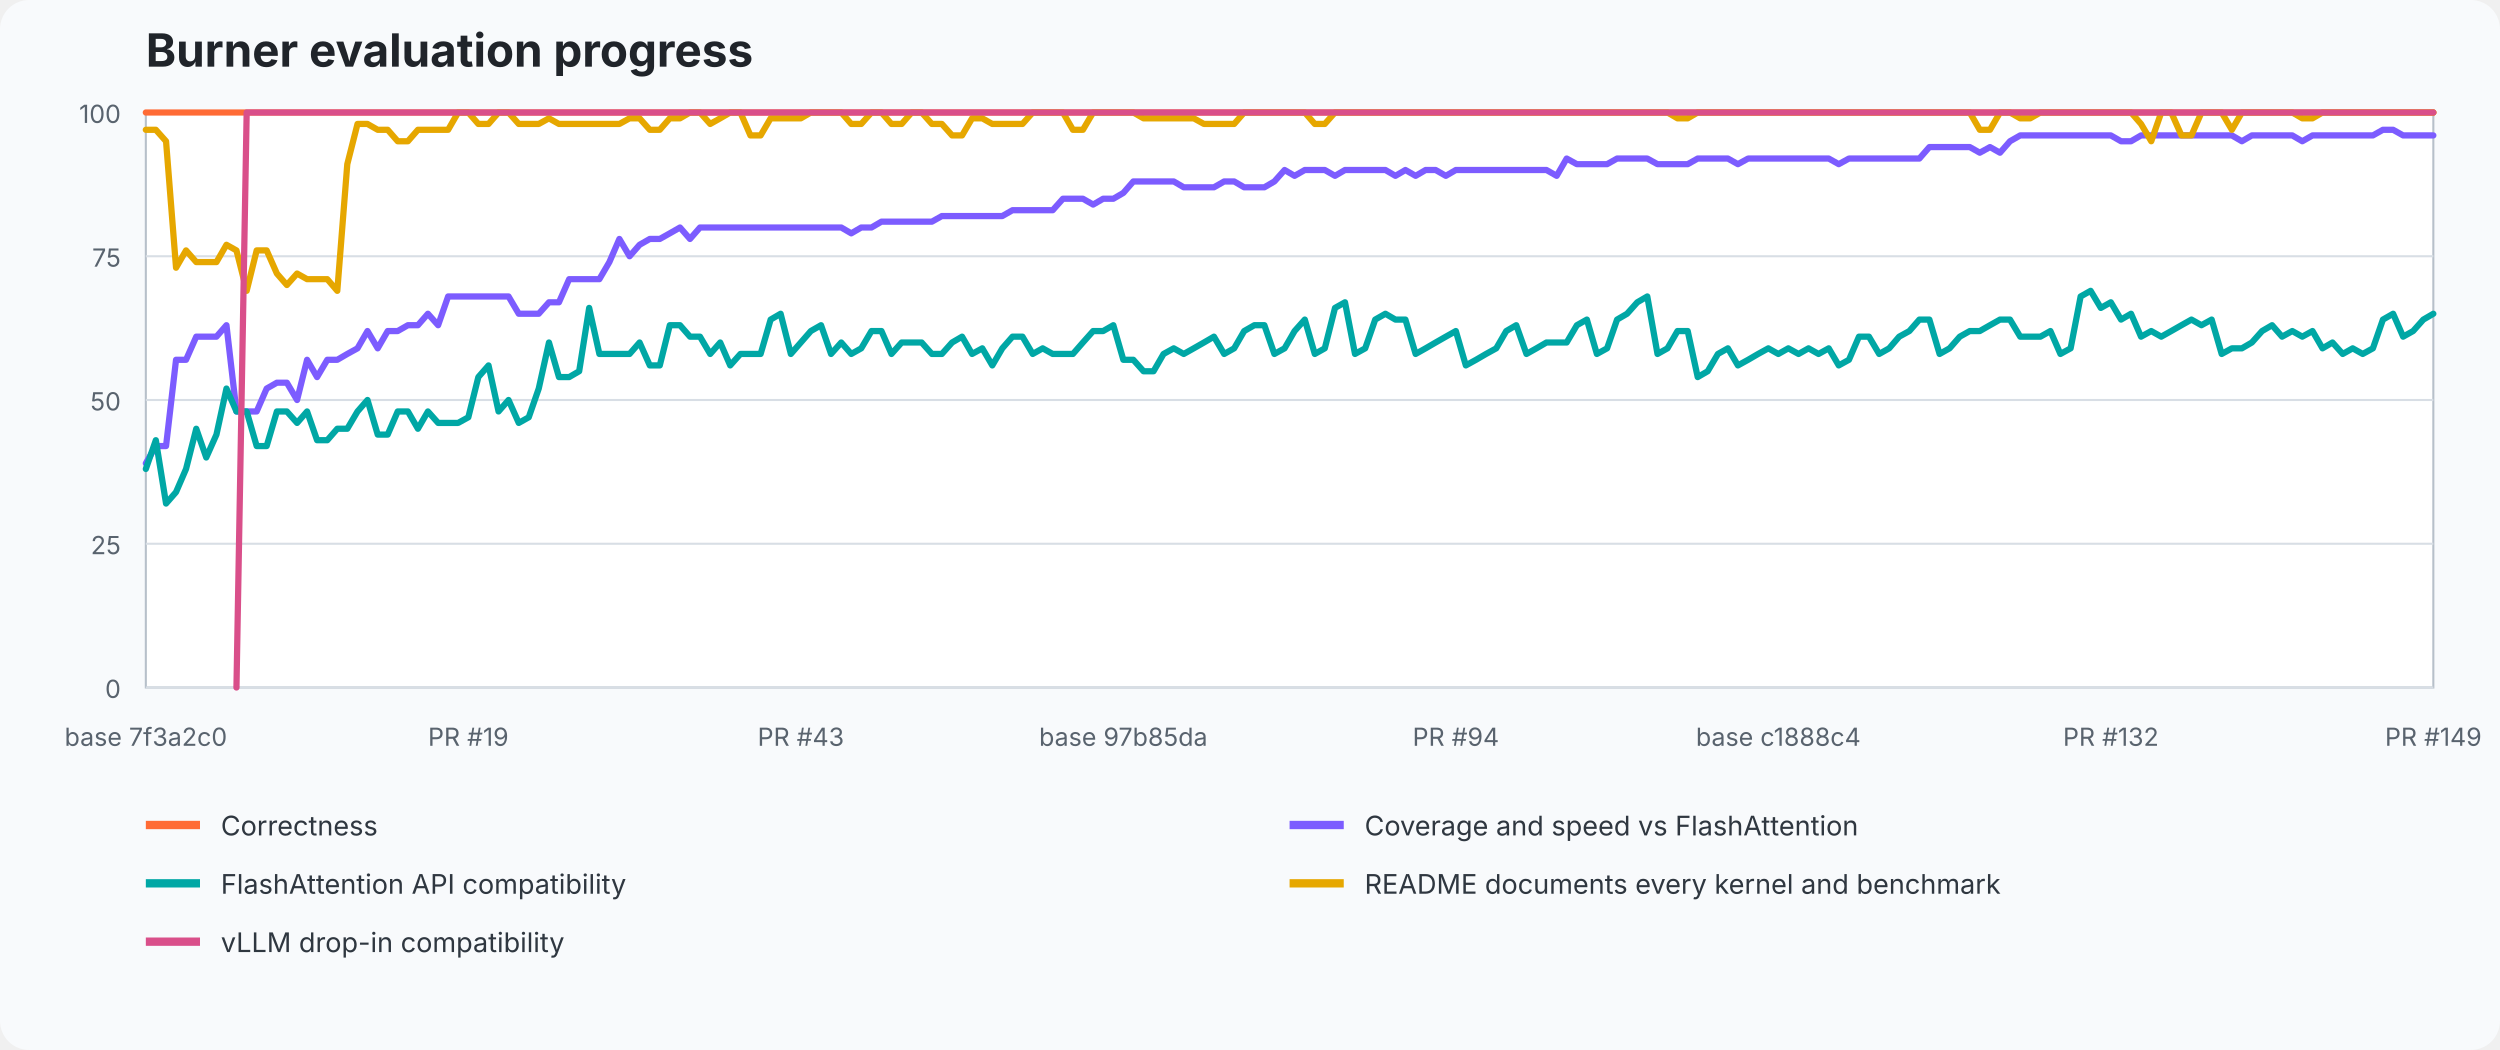
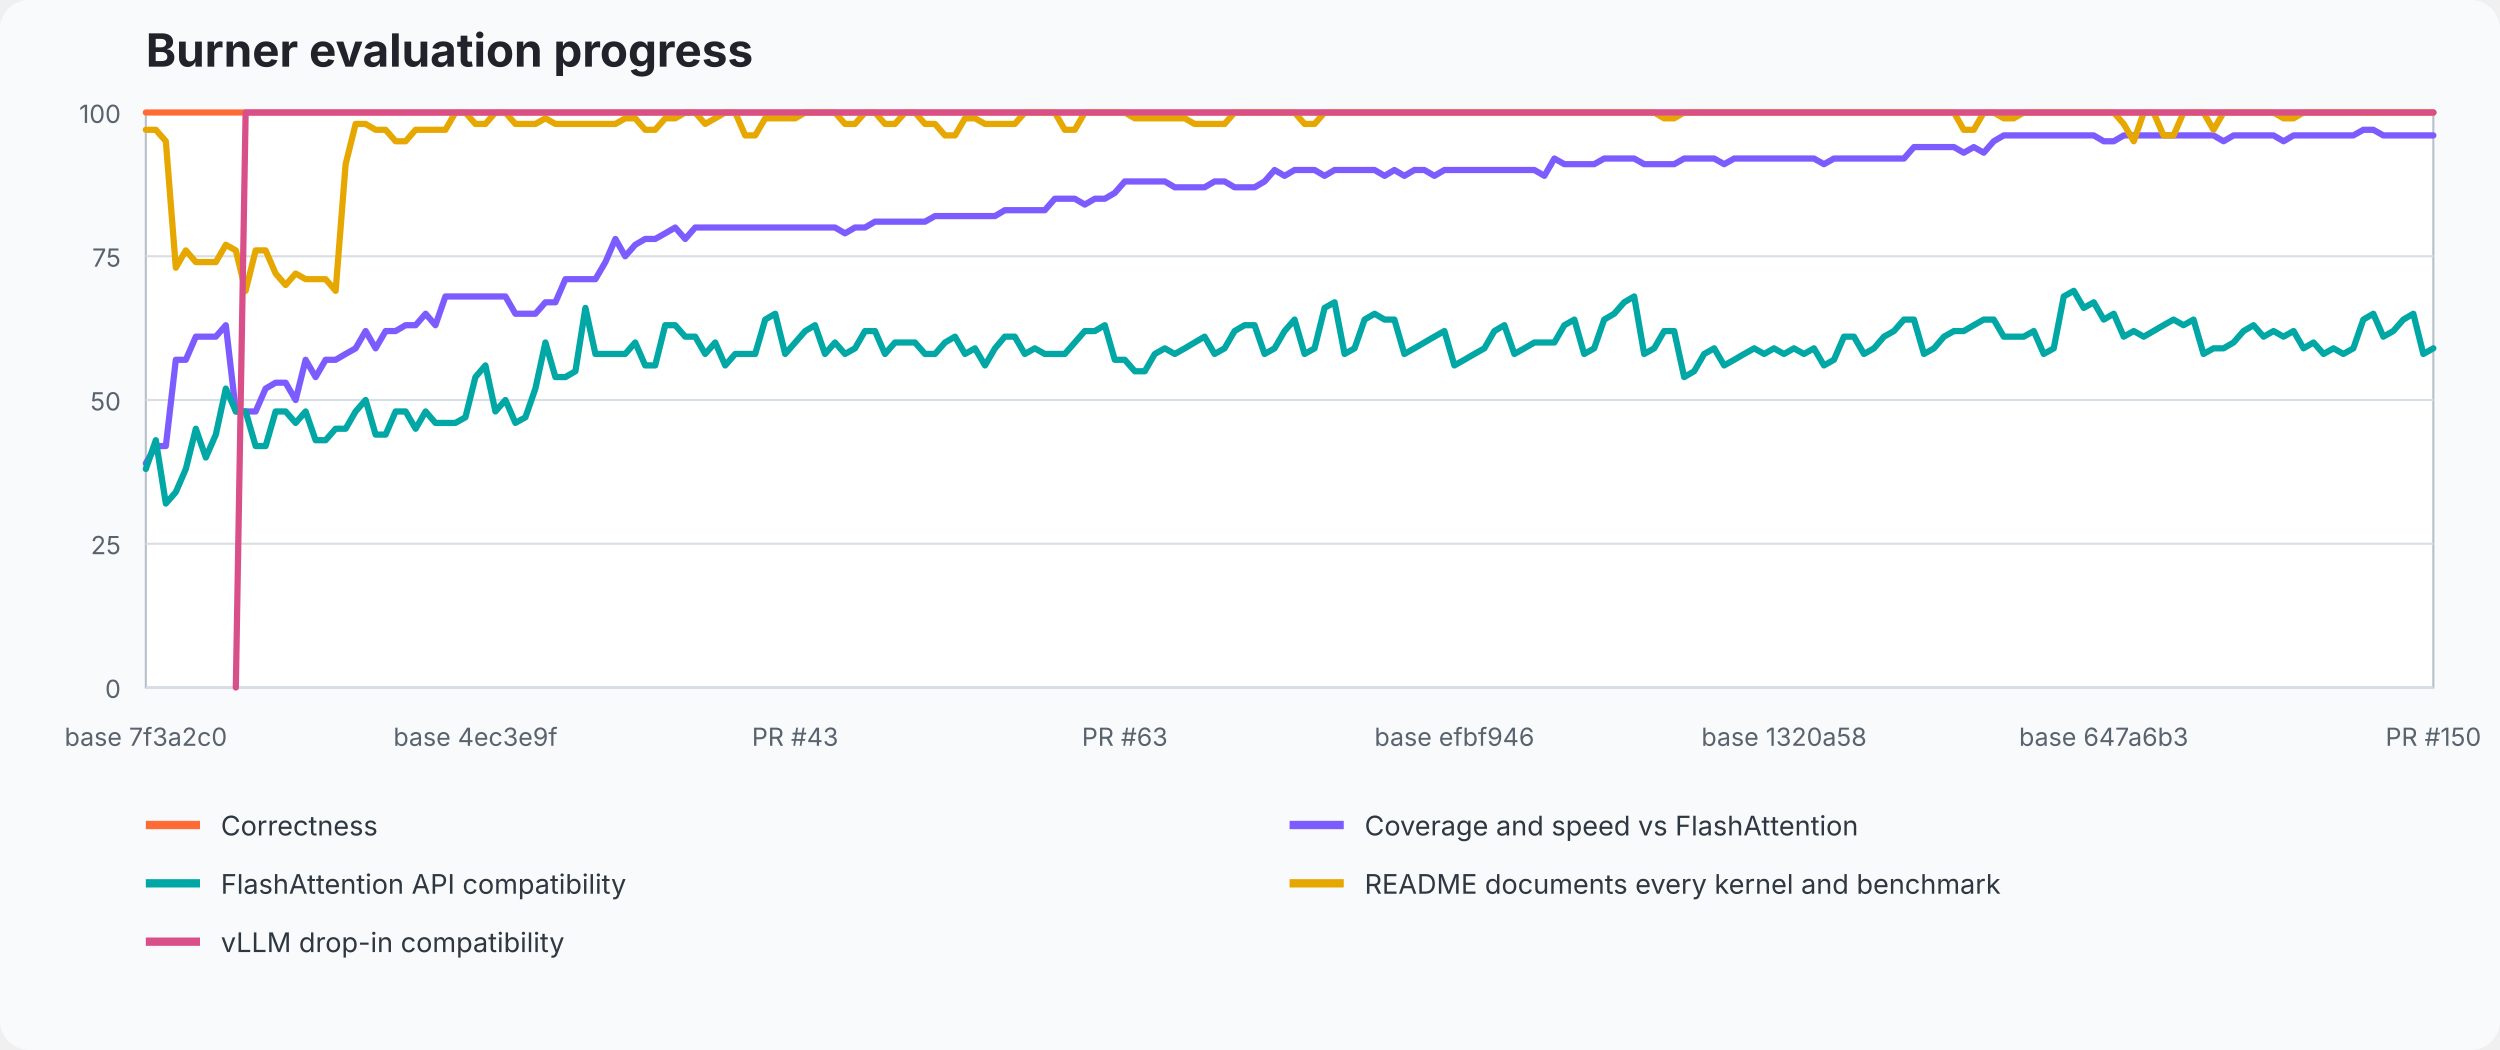
<svg xmlns="http://www.w3.org/2000/svg" width="1200" height="504" viewBox="0 0 1200 504" role="img" aria-labelledby="title desc">
  <style>text{font-family:ui-sans-serif,system-ui,-apple-system,BlinkMacSystemFont,"Segoe UI",sans-serif}.title{font-size:22px;font-weight:700;fill:#20242a}.axis{font-size:12px;fill:#59636e}.legend{font-size:13px;fill:#2f3740}.grid{stroke:#d8dee5;stroke-width:1}.plot{fill:#fff;stroke:#b7c0ca}</style>
  <rect width="100%" height="100%" fill="#f8fafc" rx="14" />
  <text x="70" y="32" class="title">Burner evaluation progress</text>
  <rect x="70" y="54" width="1098" height="276" class="plot" />
  <line x1="70" y1="330" x2="1168" y2="330" class="grid" />
  <text x="58" y="335" text-anchor="end" class="axis">0</text>
  <line x1="70" y1="261" x2="1168" y2="261" class="grid" />
  <text x="58" y="266" text-anchor="end" class="axis">25</text>
  <line x1="70" y1="192" x2="1168" y2="192" class="grid" />
  <text x="58" y="197" text-anchor="end" class="axis">50</text>
  <line x1="70" y1="123" x2="1168" y2="123" class="grid" />
  <text x="58" y="128" text-anchor="end" class="axis">75</text>
  <line x1="70" y1="54" x2="1168" y2="54" class="grid" />
  <text x="58" y="59" text-anchor="end" class="axis">100</text>
-   <polyline points="70.0,54.0 74.8,54.0 79.7,54.0 84.5,54.0 89.3,54.0 94.2,54.0 99.0,54.0 103.9,54.0 108.7,54.0 113.5,54.0 118.4,54.0 123.2,54.0 128.0,54.0 132.9,54.0 137.7,54.0 142.6,54.0 147.4,54.0 152.2,54.0 157.1,54.0 161.9,54.0 166.7,54.0 171.6,54.0 176.4,54.0 181.3,54.0 186.1,54.0 190.9,54.0 195.8,54.0 200.6,54.0 205.4,54.0 210.3,54.0 215.1,54.0 219.9,54.0 224.8,54.0 229.6,54.0 234.5,54.0 239.3,54.0 244.1,54.0 249.0,54.0 253.8,54.0 258.6,54.0 263.5,54.0 268.3,54.0 273.2,54.0 278.0,54.0 282.8,54.0 287.7,54.0 292.5,54.0 297.3,54.0 302.2,54.0 307.0,54.0 311.9,54.0 316.7,54.0 321.5,54.0 326.4,54.0 331.2,54.0 336.0,54.0 340.9,54.0 345.7,54.0 350.5,54.0 355.4,54.0 360.2,54.0 365.1,54.0 369.9,54.0 374.7,54.0 379.6,54.0 384.4,54.0 389.2,54.0 394.1,54.0 398.9,54.0 403.8,54.0 408.6,54.0 413.4,54.0 418.3,54.0 423.1,54.0 427.9,54.0 432.8,54.0 437.6,54.0 442.4,54.0 447.3,54.0 452.1,54.0 457.0,54.0 461.8,54.0 466.6,54.0 471.5,54.0 476.3,54.0 481.1,54.0 486.0,54.0 490.8,54.0 495.7,54.0 500.5,54.0 505.3,54.0 510.2,54.0 515.0,54.0 519.8,54.0 524.7,54.0 529.5,54.0 534.4,54.0 539.2,54.0 544.0,54.0 548.9,54.0 553.7,54.0 558.5,54.0 563.4,54.0 568.2,54.0 573.0,54.0 577.9,54.0 582.7,54.0 587.6,54.0 592.4,54.0 597.2,54.0 602.1,54.0 606.9,54.0 611.7,54.0 616.6,54.0 621.4,54.0 626.3,54.0 631.1,54.0 635.9,54.0 640.8,54.0 645.6,54.0 650.4,54.0 655.3,54.0 660.1,54.0 665.0,54.0 669.8,54.0 674.6,54.0 679.5,54.0 684.3,54.0 689.1,54.0 694.0,54.0 698.8,54.0 703.6,54.0 708.5,54.0 713.3,54.0 718.2,54.0 723.0,54.0 727.8,54.0 732.7,54.0 737.5,54.0 742.3,54.0 747.2,54.0 752.0,54.0 756.9,54.0 761.7,54.0 766.5,54.0 771.4,54.0 776.2,54.0 781.0,54.0 785.9,54.0 790.7,54.0 795.6,54.0 800.4,54.0 805.2,54.0 810.1,54.0 814.9,54.0 819.7,54.0 824.6,54.0 829.4,54.0 834.2,54.0 839.1,54.0 843.9,54.0 848.8,54.0 853.6,54.0 858.4,54.0 863.3,54.0 868.1,54.0 872.9,54.0 877.8,54.0 882.6,54.0 887.5,54.0 892.3,54.0 897.1,54.0 902.0,54.0 906.8,54.0 911.6,54.0 916.5,54.0 921.3,54.0 926.1,54.0 931.0,54.0 935.8,54.0 940.7,54.0 945.5,54.0 950.3,54.0 955.2,54.0 960.0,54.0 964.8,54.0 969.7,54.0 974.5,54.0 979.4,54.0 984.2,54.0 989.0,54.0 993.9,54.0 998.7,54.0 1003.5,54.0 1008.4,54.0 1013.2,54.0 1018.1,54.0 1022.9,54.0 1027.7,54.0 1032.6,54.0 1037.4,54.0 1042.2,54.0 1047.1,54.0 1051.9,54.0 1056.7,54.0 1061.6,54.0 1066.4,54.0 1071.3,54.0 1076.1,54.0 1080.9,54.0 1085.8,54.0 1090.6,54.0 1095.4,54.0 1100.3,54.0 1105.1,54.0 1110.0,54.0 1114.8,54.0 1119.6,54.0 1124.5,54.0 1129.3,54.0 1134.1,54.0 1139.0,54.0 1143.8,54.0 1148.7,54.0 1153.5,54.0 1158.3,54.0 1163.2,54.0 1168.0,54.0" fill="none" stroke="#ff6b35" stroke-width="3" stroke-linejoin="round" stroke-linecap="round" />
-   <polyline points="70.0,222.4 74.8,214.1 79.7,214.1 84.5,172.7 89.3,172.7 94.2,161.6 99.0,161.6 103.9,161.6 108.7,156.1 113.5,197.5 118.4,197.5 123.2,197.5 128.0,186.5 132.9,183.7 137.7,183.7 142.6,192.0 147.4,172.7 152.2,181.0 157.1,172.7 161.9,172.7 166.7,169.9 171.6,167.2 176.4,158.9 181.3,167.2 186.1,158.9 190.9,158.9 195.8,156.1 200.6,156.1 205.4,150.6 210.3,156.1 215.1,142.3 219.9,142.3 224.8,142.3 229.6,142.3 234.5,142.3 239.3,142.3 244.1,142.3 249.0,150.6 253.8,150.6 258.6,150.6 263.5,145.1 268.3,145.1 273.2,134.0 278.0,134.0 282.8,134.0 287.7,134.0 292.5,125.8 297.3,114.7 302.2,123.0 307.0,117.5 311.9,114.7 316.7,114.7 321.5,112.0 326.4,109.2 331.2,114.7 336.0,109.2 340.9,109.2 345.7,109.2 350.5,109.2 355.4,109.2 360.2,109.2 365.1,109.2 369.9,109.2 374.7,109.2 379.6,109.2 384.4,109.2 389.2,109.2 394.1,109.2 398.9,109.2 403.8,109.2 408.6,112.0 413.4,109.2 418.3,109.2 423.1,106.4 427.9,106.4 432.8,106.4 437.6,106.4 442.4,106.4 447.3,106.4 452.1,103.7 457.0,103.7 461.8,103.7 466.6,103.7 471.5,103.7 476.3,103.7 481.1,103.7 486.0,100.9 490.8,100.9 495.7,100.9 500.5,100.9 505.3,100.9 510.2,95.4 515.0,95.4 519.8,95.4 524.7,98.2 529.5,95.4 534.4,95.4 539.2,92.6 544.0,87.1 548.9,87.1 553.7,87.1 558.5,87.1 563.4,87.1 568.2,89.9 573.0,89.9 577.9,89.9 582.7,89.9 587.6,87.1 592.4,87.1 597.2,89.9 602.1,89.9 606.9,89.9 611.7,87.1 616.6,81.6 621.4,84.4 626.3,81.6 631.1,81.6 635.9,81.6 640.8,84.4 645.6,81.6 650.4,81.6 655.3,81.6 660.1,81.6 665.0,81.6 669.8,84.4 674.6,81.6 679.5,84.4 684.3,81.6 689.1,81.6 694.0,84.4 698.8,81.6 703.6,81.6 708.5,81.6 713.3,81.6 718.2,81.6 723.0,81.6 727.8,81.6 732.7,81.6 737.5,81.6 742.3,81.6 747.2,84.4 752.0,76.1 756.9,78.8 761.7,78.8 766.5,78.8 771.4,78.8 776.2,76.1 781.0,76.1 785.9,76.1 790.7,76.1 795.6,78.8 800.4,78.8 805.2,78.8 810.1,78.8 814.9,76.1 819.7,76.1 824.6,76.1 829.4,76.1 834.2,78.8 839.1,76.1 843.9,76.1 848.8,76.1 853.6,76.1 858.4,76.1 863.3,76.1 868.1,76.1 872.9,76.1 877.8,76.1 882.6,78.8 887.5,76.1 892.3,76.1 897.1,76.1 902.0,76.1 906.8,76.1 911.6,76.1 916.5,76.1 921.3,76.1 926.1,70.6 931.0,70.6 935.8,70.6 940.7,70.6 945.5,70.6 950.3,73.3 955.2,70.6 960.0,73.3 964.8,67.8 969.7,65.0 974.5,65.0 979.4,65.0 984.2,65.0 989.0,65.0 993.9,65.0 998.7,65.0 1003.5,65.0 1008.4,65.0 1013.2,65.0 1018.1,67.8 1022.9,67.8 1027.7,65.0 1032.6,65.0 1037.4,65.0 1042.2,65.0 1047.1,65.0 1051.9,65.0 1056.7,65.0 1061.6,65.0 1066.4,65.0 1071.3,65.0 1076.1,67.8 1080.9,65.0 1085.8,65.0 1090.6,65.0 1095.4,65.0 1100.3,65.0 1105.1,67.8 1110.0,65.0 1114.8,65.0 1119.6,65.0 1124.5,65.0 1129.3,65.0 1134.1,65.0 1139.0,65.0 1143.8,62.3 1148.7,62.3 1153.5,65.0 1158.3,65.0 1163.2,65.0 1168.0,65.0" fill="none" stroke="#7c5cff" stroke-width="3" stroke-linejoin="round" stroke-linecap="round" />
-   <polyline points="70.0,225.1 74.8,211.3 79.7,241.7 84.5,236.2 89.3,225.1 94.2,205.8 99.0,219.6 103.9,208.6 108.7,186.5 113.5,197.5 118.4,197.5 123.2,214.1 128.0,214.1 132.9,197.5 137.7,197.5 142.6,203.0 147.4,197.5 152.2,211.3 157.1,211.3 161.9,205.8 166.7,205.8 171.6,197.5 176.4,192.0 181.3,208.6 186.1,208.6 190.9,197.5 195.8,197.5 200.6,205.8 205.4,197.5 210.3,203.0 215.1,203.0 219.9,203.0 224.8,200.3 229.6,181.0 234.5,175.4 239.3,197.5 244.1,192.0 249.0,203.0 253.8,200.3 258.6,186.5 263.5,164.4 268.3,181.0 273.2,181.0 278.0,178.2 282.8,147.8 287.7,169.9 292.5,169.9 297.3,169.9 302.2,169.9 307.0,164.4 311.9,175.4 316.7,175.4 321.5,156.1 326.4,156.1 331.2,161.6 336.0,161.6 340.9,169.9 345.7,164.4 350.5,175.4 355.4,169.9 360.2,169.9 365.1,169.9 369.9,153.4 374.7,150.6 379.6,169.9 384.4,164.4 389.2,158.9 394.1,156.1 398.9,169.9 403.8,164.4 408.6,169.9 413.4,167.2 418.3,158.9 423.1,158.9 427.9,169.9 432.8,164.4 437.6,164.4 442.4,164.4 447.3,169.9 452.1,169.9 457.0,164.4 461.8,161.6 466.6,169.9 471.5,167.2 476.3,175.4 481.1,167.2 486.0,161.6 490.8,161.6 495.7,169.9 500.5,167.2 505.3,169.9 510.2,169.9 515.0,169.9 519.8,164.4 524.7,158.9 529.5,158.9 534.4,156.1 539.2,172.7 544.0,172.7 548.9,178.2 553.7,178.2 558.5,169.9 563.4,167.2 568.2,169.9 573.0,167.2 577.9,164.4 582.7,161.6 587.6,169.9 592.4,167.2 597.2,158.9 602.1,156.1 606.9,156.1 611.7,169.9 616.6,167.2 621.4,158.9 626.3,153.4 631.1,169.9 635.9,167.2 640.8,147.8 645.6,145.1 650.4,169.9 655.3,167.2 660.1,153.4 665.0,150.6 669.8,153.4 674.6,153.4 679.5,169.9 684.3,167.2 689.1,164.4 694.0,161.6 698.8,158.9 703.6,175.4 708.5,172.7 713.3,169.9 718.2,167.2 723.0,158.9 727.8,156.1 732.7,169.9 737.5,167.2 742.3,164.4 747.2,164.4 752.0,164.4 756.9,156.1 761.7,153.4 766.5,169.9 771.4,167.2 776.2,153.4 781.0,150.6 785.9,145.1 790.7,142.3 795.6,169.9 800.4,167.2 805.2,158.9 810.1,158.9 814.9,181.0 819.7,178.2 824.6,169.9 829.4,167.2 834.2,175.4 839.1,172.7 843.9,169.9 848.8,167.2 853.6,169.9 858.4,167.2 863.3,169.9 868.1,167.2 872.9,169.9 877.8,167.2 882.6,175.4 887.5,172.7 892.3,161.6 897.1,161.6 902.0,169.9 906.8,167.2 911.6,161.6 916.5,158.9 921.3,153.4 926.1,153.4 931.0,169.9 935.8,167.2 940.7,161.6 945.5,158.9 950.3,158.9 955.2,156.1 960.0,153.4 964.8,153.4 969.7,161.6 974.5,161.6 979.4,161.6 984.2,158.9 989.0,169.9 993.9,167.2 998.7,142.3 1003.5,139.6 1008.4,147.8 1013.2,145.1 1018.1,153.4 1022.9,150.6 1027.7,161.6 1032.6,158.9 1037.4,161.6 1042.2,158.9 1047.1,156.1 1051.9,153.4 1056.7,156.1 1061.6,153.4 1066.4,169.9 1071.3,167.2 1076.1,167.2 1080.9,164.4 1085.8,158.9 1090.6,156.1 1095.4,161.6 1100.3,158.9 1105.1,161.6 1110.0,158.9 1114.8,167.2 1119.6,164.4 1124.5,169.9 1129.3,167.2 1134.1,169.9 1139.0,167.2 1143.8,153.4 1148.7,150.6 1153.5,161.6 1158.3,158.9 1163.2,153.4 1168.0,150.6" fill="none" stroke="#00a7a5" stroke-width="3" stroke-linejoin="round" stroke-linecap="round" />
-   <polyline points="70.0,62.3 74.8,62.3 79.7,67.8 84.5,128.5 89.3,120.2 94.2,125.8 99.0,125.8 103.9,125.8 108.7,117.5 113.5,120.2 118.4,139.6 123.2,120.2 128.0,120.2 132.9,131.3 137.7,136.8 142.6,131.3 147.4,134.0 152.2,134.0 157.1,134.0 161.9,139.6 166.7,78.8 171.6,59.5 176.4,59.5 181.3,62.3 186.1,62.3 190.9,67.8 195.8,67.8 200.6,62.3 205.4,62.3 210.3,62.3 215.1,62.3 219.9,54.0 224.8,54.0 229.6,59.5 234.5,59.5 239.3,54.0 244.1,54.0 249.0,59.5 253.8,59.5 258.6,59.5 263.5,56.8 268.3,59.5 273.2,59.5 278.0,59.5 282.8,59.5 287.7,59.5 292.5,59.5 297.3,59.5 302.2,56.8 307.0,56.8 311.9,62.3 316.7,62.3 321.5,56.8 326.4,56.8 331.2,54.0 336.0,54.0 340.9,59.5 345.7,56.8 350.5,54.0 355.4,54.0 360.2,65.0 365.1,65.0 369.9,56.8 374.7,56.8 379.6,56.8 384.4,56.8 389.2,54.0 394.1,54.0 398.9,54.0 403.8,54.0 408.6,59.5 413.4,59.5 418.3,54.0 423.1,54.0 427.9,59.5 432.8,59.5 437.6,54.0 442.4,54.0 447.3,59.5 452.1,59.5 457.0,65.0 461.8,65.0 466.6,56.8 471.5,56.8 476.3,59.5 481.1,59.5 486.0,59.5 490.8,59.5 495.7,54.0 500.5,54.0 505.3,54.0 510.2,54.0 515.0,62.3 519.8,62.3 524.7,54.0 529.5,54.0 534.4,54.0 539.2,54.0 544.0,54.0 548.9,56.8 553.7,56.8 558.5,56.8 563.4,56.8 568.2,56.8 573.0,56.8 577.9,59.5 582.7,59.5 587.6,59.5 592.4,59.5 597.2,54.0 602.1,54.0 606.9,54.0 611.7,54.0 616.6,54.0 621.4,54.0 626.3,54.0 631.1,59.5 635.9,59.5 640.8,54.0 645.6,54.0 650.4,54.0 655.3,54.0 660.1,54.0 665.0,54.0 669.8,54.0 674.6,54.0 679.5,54.0 684.3,54.0 689.1,54.0 694.0,54.0 698.8,54.0 703.6,54.0 708.5,54.0 713.3,54.0 718.2,54.0 723.0,54.0 727.8,54.0 732.7,54.0 737.5,54.0 742.3,54.0 747.2,54.0 752.0,54.0 756.9,54.0 761.7,54.0 766.5,54.0 771.4,54.0 776.2,54.0 781.0,54.0 785.9,54.0 790.7,54.0 795.6,54.0 800.4,54.0 805.2,56.8 810.1,56.8 814.9,54.0 819.7,54.0 824.6,54.0 829.4,54.0 834.2,54.0 839.1,54.0 843.9,54.0 848.8,54.0 853.6,54.0 858.4,54.0 863.3,54.0 868.1,54.0 872.9,54.0 877.8,54.0 882.6,54.0 887.5,54.0 892.3,54.0 897.1,54.0 902.0,54.0 906.8,54.0 911.6,54.0 916.5,54.0 921.3,54.0 926.1,54.0 931.0,54.0 935.8,54.0 940.7,54.0 945.5,54.0 950.3,62.3 955.2,62.3 960.0,54.0 964.8,54.0 969.7,56.8 974.5,56.8 979.4,54.0 984.2,54.0 989.0,54.0 993.9,54.0 998.7,54.0 1003.5,54.0 1008.4,54.0 1013.2,54.0 1018.1,54.0 1022.9,54.0 1027.7,59.5 1032.6,67.8 1037.4,54.0 1042.2,54.0 1047.1,65.0 1051.9,65.0 1056.7,54.0 1061.6,54.0 1066.4,54.0 1071.3,62.3 1076.1,54.0 1080.9,54.0 1085.8,54.0 1090.6,54.0 1095.4,54.0 1100.3,54.0 1105.1,56.8 1110.0,56.8 1114.8,54.0 1119.6,54.0 1124.5,54.0 1129.3,54.0 1134.1,54.0 1139.0,54.0 1143.8,54.0 1148.7,54.0 1153.5,54.0 1158.3,54.0 1163.2,54.0 1168.0,54.0" fill="none" stroke="#e6a700" stroke-width="3" stroke-linejoin="round" stroke-linecap="round" />
-   <polyline points="113.5,330.0 118.4,54.0 123.2,54.0 128.0,54.0 132.9,54.0 137.7,54.0 142.6,54.0 147.4,54.0 152.2,54.0 157.1,54.0 161.9,54.0 166.7,54.0 171.6,54.0 176.4,54.0 181.3,54.0 186.1,54.0 190.9,54.0 195.8,54.0 200.6,54.0 205.4,54.0 210.3,54.0 215.1,54.0 219.9,54.0 224.8,54.0 229.6,54.0 234.5,54.0 239.3,54.0 244.1,54.0 249.0,54.0 253.8,54.0 258.6,54.0 263.5,54.0 268.3,54.0 273.2,54.0 278.0,54.0 282.8,54.0 287.7,54.0 292.5,54.0 297.3,54.0 302.2,54.0 307.0,54.0 311.9,54.0 316.7,54.0 321.5,54.0 326.4,54.0 331.2,54.0 336.0,54.0 340.9,54.0 345.7,54.0 350.5,54.0 355.4,54.0 360.2,54.0 365.1,54.0 369.9,54.0 374.7,54.0 379.6,54.0 384.4,54.0 389.2,54.0 394.1,54.0 398.9,54.0 403.8,54.0 408.6,54.0 413.4,54.0 418.3,54.0 423.1,54.0 427.9,54.0 432.8,54.0 437.6,54.0 442.4,54.0 447.3,54.0 452.1,54.0 457.0,54.0 461.8,54.0 466.6,54.0 471.5,54.0 476.3,54.0 481.1,54.0 486.0,54.0 490.8,54.0 495.7,54.0 500.5,54.0 505.3,54.0 510.2,54.0 515.0,54.0 519.8,54.0 524.7,54.0 529.5,54.0 534.4,54.0 539.2,54.0 544.0,54.0 548.9,54.0 553.7,54.0 558.5,54.0 563.4,54.0 568.2,54.0 573.0,54.0 577.9,54.0 582.7,54.0 587.6,54.0 592.4,54.0 597.2,54.0 602.1,54.0 606.9,54.0 611.7,54.0 616.6,54.0 621.4,54.0 626.3,54.0 631.1,54.0 635.9,54.0 640.8,54.0 645.6,54.0 650.4,54.0 655.3,54.0 660.1,54.0 665.0,54.0 669.8,54.0 674.6,54.0 679.5,54.0 684.3,54.0 689.1,54.0 694.0,54.0 698.8,54.0 703.6,54.0 708.5,54.0 713.3,54.0 718.2,54.0 723.0,54.0 727.8,54.0 732.7,54.0 737.5,54.0 742.3,54.0 747.2,54.0 752.0,54.0 756.9,54.0 761.7,54.0 766.5,54.0 771.4,54.0 776.2,54.0 781.0,54.0 785.9,54.0 790.7,54.0 795.6,54.0 800.4,54.0 805.2,54.0 810.1,54.0 814.9,54.0 819.7,54.0 824.6,54.0 829.4,54.0 834.2,54.0 839.1,54.0 843.9,54.0 848.8,54.0 853.6,54.0 858.4,54.0 863.3,54.0 868.1,54.0 872.9,54.0 877.8,54.0 882.6,54.0 887.5,54.0 892.3,54.0 897.1,54.0 902.0,54.0 906.8,54.0 911.6,54.0 916.5,54.0 921.3,54.0 926.1,54.0 931.0,54.0 935.8,54.0 940.7,54.0 945.5,54.0 950.3,54.0 955.2,54.0 960.0,54.0 964.8,54.0 969.7,54.0 974.5,54.0 979.4,54.0 984.2,54.0 989.0,54.0 993.9,54.0 998.7,54.0 1003.5,54.0 1008.4,54.0 1013.2,54.0 1018.1,54.0 1022.9,54.0 1027.7,54.0 1032.6,54.0 1037.4,54.0 1042.2,54.0 1047.1,54.0 1051.9,54.0 1056.7,54.0 1061.6,54.0 1066.4,54.0 1071.3,54.0 1076.1,54.0 1080.9,54.0 1085.8,54.0 1090.6,54.0 1095.4,54.0 1100.3,54.0 1105.1,54.0 1110.0,54.0 1114.8,54.0 1119.6,54.0 1124.5,54.0 1129.3,54.0 1134.1,54.0 1139.0,54.0 1143.8,54.0 1148.7,54.0 1153.5,54.0 1158.3,54.0 1163.2,54.0 1168.0,54.0" fill="none" stroke="#d94f8a" stroke-width="3" stroke-linejoin="round" stroke-linecap="round" />
+   <polyline points="70.0,54.0 74.8,54.0 79.6,54.0 84.4,54.0 89.2,54.0 94.0,54.0 98.8,54.0 103.6,54.0 108.4,54.0 113.2,54.0 117.9,54.0 122.7,54.0 127.5,54.0 132.3,54.0 137.1,54.0 141.9,54.0 146.7,54.0 151.5,54.0 156.3,54.0 161.1,54.0 165.9,54.0 170.7,54.0 175.5,54.0 180.3,54.0 185.1,54.0 189.9,54.0 194.7,54.0 199.5,54.0 204.3,54.0 209.0,54.0 213.8,54.0 218.6,54.0 223.4,54.0 228.2,54.0 233.0,54.0 237.8,54.0 242.6,54.0 247.4,54.0 252.2,54.0 257.0,54.0 261.8,54.0 266.6,54.0 271.4,54.0 276.2,54.0 281.0,54.0 285.8,54.0 290.6,54.0 295.4,54.0 300.1,54.0 304.9,54.0 309.7,54.0 314.5,54.0 319.3,54.0 324.1,54.0 328.9,54.0 333.7,54.0 338.5,54.0 343.3,54.0 348.1,54.0 352.9,54.0 357.7,54.0 362.5,54.0 367.3,54.0 372.1,54.0 376.9,54.0 381.7,54.0 386.5,54.0 391.2,54.0 396.0,54.0 400.8,54.0 405.6,54.0 410.4,54.0 415.2,54.0 420.0,54.0 424.8,54.0 429.6,54.0 434.4,54.0 439.2,54.0 444.0,54.0 448.8,54.0 453.6,54.0 458.4,54.0 463.2,54.0 468.0,54.0 472.8,54.0 477.6,54.0 482.3,54.0 487.1,54.0 491.9,54.0 496.7,54.0 501.5,54.0 506.3,54.0 511.1,54.0 515.9,54.0 520.7,54.0 525.5,54.0 530.3,54.0 535.1,54.0 539.9,54.0 544.7,54.0 549.5,54.0 554.3,54.0 559.1,54.0 563.9,54.0 568.7,54.0 573.4,54.0 578.2,54.0 583.0,54.0 587.8,54.0 592.6,54.0 597.4,54.0 602.2,54.0 607.0,54.0 611.8,54.0 616.6,54.0 621.4,54.0 626.2,54.0 631.0,54.0 635.8,54.0 640.6,54.0 645.4,54.0 650.2,54.0 655.0,54.0 659.8,54.0 664.6,54.0 669.3,54.0 674.1,54.0 678.9,54.0 683.7,54.0 688.5,54.0 693.3,54.0 698.1,54.0 702.9,54.0 707.7,54.0 712.5,54.0 717.3,54.0 722.1,54.0 726.9,54.0 731.7,54.0 736.5,54.0 741.3,54.0 746.1,54.0 750.9,54.0 755.7,54.0 760.4,54.0 765.2,54.0 770.0,54.0 774.8,54.0 779.6,54.0 784.4,54.0 789.2,54.0 794.0,54.0 798.8,54.0 803.6,54.0 808.4,54.0 813.2,54.0 818.0,54.0 822.8,54.0 827.6,54.0 832.4,54.0 837.2,54.0 842.0,54.0 846.8,54.0 851.5,54.0 856.3,54.0 861.1,54.0 865.9,54.0 870.7,54.0 875.5,54.0 880.3,54.0 885.1,54.0 889.9,54.0 894.7,54.0 899.5,54.0 904.3,54.0 909.1,54.0 913.9,54.0 918.7,54.0 923.5,54.0 928.3,54.0 933.1,54.0 937.9,54.0 942.6,54.0 947.4,54.0 952.2,54.0 957.0,54.0 961.8,54.0 966.6,54.0 971.4,54.0 976.2,54.0 981.0,54.0 985.8,54.0 990.6,54.0 995.4,54.0 1000.2,54.0 1005.0,54.0 1009.8,54.0 1014.6,54.0 1019.4,54.0 1024.2,54.0 1029.0,54.0 1033.7,54.0 1038.5,54.0 1043.3,54.0 1048.1,54.0 1052.9,54.0 1057.7,54.0 1062.5,54.0 1067.3,54.0 1072.1,54.0 1076.9,54.0 1081.7,54.0 1086.5,54.0 1091.3,54.0 1096.1,54.0 1100.9,54.0 1105.7,54.0 1110.5,54.0 1115.3,54.0 1120.1,54.0 1124.8,54.0 1129.6,54.0 1134.4,54.0 1139.2,54.0 1144.0,54.0 1148.8,54.0 1153.6,54.0 1158.4,54.0 1163.2,54.0 1168.0,54.0" fill="none" stroke="#ff6b35" stroke-width="3" stroke-linejoin="round" stroke-linecap="round" />
+   <polyline points="70.0,222.4 74.8,214.1 79.6,214.1 84.4,172.7 89.2,172.7 94.0,161.6 98.8,161.6 103.6,161.6 108.4,156.1 113.2,197.5 117.9,197.5 122.7,197.5 127.5,186.5 132.3,183.7 137.1,183.7 141.9,192.0 146.7,172.7 151.5,181.0 156.3,172.7 161.1,172.7 165.9,169.9 170.7,167.2 175.5,158.9 180.3,167.2 185.1,158.9 189.9,158.9 194.7,156.1 199.5,156.1 204.3,150.6 209.0,156.1 213.8,142.3 218.6,142.3 223.4,142.3 228.2,142.3 233.0,142.3 237.8,142.3 242.6,142.3 247.4,150.6 252.2,150.6 257.0,150.6 261.8,145.1 266.6,145.1 271.4,134.0 276.2,134.0 281.0,134.0 285.8,134.0 290.6,125.8 295.4,114.7 300.1,123.0 304.9,117.5 309.7,114.7 314.5,114.7 319.3,112.0 324.1,109.2 328.9,114.7 333.7,109.2 338.5,109.2 343.3,109.2 348.1,109.2 352.9,109.2 357.7,109.2 362.5,109.2 367.3,109.2 372.1,109.2 376.9,109.2 381.7,109.2 386.5,109.2 391.2,109.2 396.0,109.2 400.8,109.2 405.6,112.0 410.4,109.2 415.2,109.2 420.0,106.4 424.8,106.4 429.6,106.4 434.4,106.4 439.2,106.4 444.0,106.4 448.8,103.7 453.6,103.7 458.4,103.7 463.2,103.7 468.0,103.7 472.8,103.7 477.6,103.7 482.3,100.9 487.1,100.9 491.9,100.9 496.7,100.9 501.5,100.9 506.3,95.4 511.1,95.4 515.9,95.4 520.7,98.2 525.5,95.4 530.3,95.4 535.1,92.6 539.9,87.1 544.7,87.1 549.5,87.1 554.3,87.1 559.1,87.1 563.9,89.9 568.7,89.9 573.4,89.9 578.2,89.9 583.0,87.1 587.8,87.1 592.6,89.9 597.4,89.9 602.2,89.9 607.0,87.1 611.8,81.6 616.6,84.4 621.4,81.6 626.2,81.6 631.0,81.6 635.8,84.4 640.6,81.6 645.4,81.6 650.2,81.6 655.0,81.6 659.8,81.6 664.6,84.4 669.3,81.6 674.1,84.4 678.9,81.6 683.7,81.6 688.5,84.4 693.3,81.6 698.1,81.6 702.9,81.6 707.7,81.6 712.5,81.6 717.3,81.6 722.1,81.6 726.9,81.6 731.7,81.6 736.5,81.6 741.3,84.4 746.1,76.1 750.9,78.8 755.7,78.8 760.4,78.8 765.2,78.8 770.0,76.1 774.8,76.1 779.6,76.1 784.4,76.1 789.2,78.8 794.0,78.8 798.8,78.8 803.6,78.8 808.4,76.1 813.2,76.1 818.0,76.1 822.8,76.1 827.6,78.8 832.4,76.1 837.2,76.1 842.0,76.1 846.8,76.1 851.5,76.1 856.3,76.1 861.1,76.1 865.9,76.1 870.7,76.1 875.5,78.8 880.3,76.1 885.1,76.1 889.9,76.1 894.7,76.1 899.5,76.1 904.3,76.1 909.1,76.1 913.9,76.1 918.7,70.6 923.5,70.6 928.3,70.6 933.1,70.6 937.9,70.6 942.6,73.3 947.4,70.6 952.2,73.3 957.0,67.8 961.8,65.0 966.6,65.0 971.4,65.0 976.2,65.0 981.0,65.0 985.8,65.0 990.6,65.0 995.4,65.0 1000.2,65.0 1005.0,65.0 1009.8,67.8 1014.6,67.8 1019.4,65.0 1024.2,65.0 1029.0,65.0 1033.7,65.0 1038.5,65.0 1043.3,65.0 1048.1,65.0 1052.9,65.0 1057.7,65.0 1062.5,65.0 1067.3,67.8 1072.1,65.0 1076.9,65.0 1081.7,65.0 1086.5,65.0 1091.3,65.0 1096.1,67.8 1100.9,65.0 1105.7,65.0 1110.5,65.0 1115.3,65.0 1120.1,65.0 1124.8,65.0 1129.6,65.0 1134.4,62.3 1139.2,62.3 1144.0,65.0 1148.8,65.0 1153.6,65.0 1158.4,65.0 1163.2,65.0 1168.0,65.0" fill="none" stroke="#7c5cff" stroke-width="3" stroke-linejoin="round" stroke-linecap="round" />
+   <polyline points="70.0,225.1 74.8,211.3 79.6,241.7 84.4,236.2 89.2,225.1 94.0,205.8 98.8,219.6 103.6,208.6 108.4,186.5 113.2,197.5 117.9,197.5 122.7,214.1 127.5,214.1 132.3,197.5 137.1,197.5 141.9,203.0 146.7,197.5 151.5,211.3 156.3,211.3 161.1,205.8 165.9,205.8 170.7,197.5 175.5,192.0 180.3,208.6 185.1,208.6 189.9,197.5 194.7,197.5 199.5,205.8 204.3,197.5 209.0,203.0 213.8,203.0 218.6,203.0 223.4,200.3 228.2,181.0 233.0,175.4 237.8,197.5 242.6,192.0 247.4,203.0 252.2,200.3 257.0,186.5 261.8,164.4 266.6,181.0 271.4,181.0 276.2,178.2 281.0,147.8 285.8,169.9 290.6,169.9 295.4,169.9 300.1,169.9 304.9,164.4 309.7,175.4 314.5,175.4 319.3,156.1 324.1,156.1 328.9,161.6 333.7,161.6 338.5,169.9 343.3,164.4 348.1,175.4 352.9,169.9 357.7,169.9 362.5,169.9 367.3,153.4 372.1,150.6 376.9,169.9 381.7,164.4 386.5,158.9 391.2,156.1 396.0,169.9 400.8,164.4 405.6,169.9 410.4,167.2 415.2,158.9 420.0,158.9 424.8,169.9 429.6,164.4 434.4,164.4 439.2,164.4 444.0,169.9 448.8,169.9 453.6,164.4 458.4,161.6 463.2,169.9 468.0,167.2 472.8,175.4 477.6,167.2 482.3,161.6 487.1,161.6 491.9,169.9 496.7,167.2 501.5,169.9 506.3,169.9 511.1,169.9 515.9,164.4 520.7,158.9 525.5,158.9 530.3,156.1 535.1,172.7 539.9,172.7 544.7,178.2 549.5,178.2 554.3,169.9 559.1,167.2 563.9,169.9 568.7,167.2 573.4,164.4 578.2,161.6 583.0,169.9 587.8,167.2 592.6,158.9 597.4,156.1 602.2,156.1 607.0,169.9 611.8,167.2 616.6,158.9 621.4,153.4 626.2,169.9 631.0,167.2 635.8,147.8 640.6,145.1 645.4,169.9 650.2,167.2 655.0,153.4 659.8,150.6 664.6,153.4 669.3,153.4 674.1,169.9 678.9,167.2 683.7,164.4 688.5,161.6 693.3,158.9 698.1,175.4 702.9,172.7 707.7,169.9 712.5,167.2 717.3,158.9 722.1,156.1 726.9,169.9 731.7,167.2 736.5,164.4 741.3,164.4 746.1,164.4 750.9,156.1 755.7,153.4 760.4,169.9 765.2,167.2 770.0,153.4 774.8,150.6 779.6,145.1 784.4,142.3 789.2,169.9 794.0,167.2 798.8,158.9 803.6,158.9 808.4,181.0 813.2,178.2 818.0,169.9 822.8,167.2 827.6,175.4 832.4,172.7 837.2,169.9 842.0,167.2 846.8,169.9 851.5,167.2 856.3,169.9 861.1,167.2 865.9,169.9 870.7,167.2 875.5,175.4 880.3,172.7 885.1,161.6 889.9,161.6 894.7,169.9 899.5,167.2 904.3,161.6 909.1,158.9 913.9,153.4 918.7,153.4 923.5,169.9 928.3,167.2 933.1,161.6 937.9,158.9 942.6,158.9 947.4,156.1 952.2,153.4 957.0,153.4 961.8,161.6 966.6,161.6 971.4,161.6 976.2,158.9 981.0,169.9 985.8,167.2 990.6,142.3 995.4,139.6 1000.2,147.8 1005.0,145.1 1009.8,153.4 1014.6,150.6 1019.4,161.6 1024.2,158.9 1029.0,161.6 1033.7,158.9 1038.5,156.1 1043.3,153.4 1048.1,156.1 1052.9,153.4 1057.7,169.9 1062.5,167.2 1067.3,167.2 1072.1,164.4 1076.9,158.9 1081.7,156.1 1086.5,161.6 1091.3,158.9 1096.1,161.6 1100.9,158.9 1105.7,167.2 1110.5,164.4 1115.3,169.9 1120.1,167.2 1124.8,169.9 1129.6,167.2 1134.4,153.4 1139.2,150.6 1144.0,161.6 1148.8,158.9 1153.6,153.4 1158.4,150.6 1163.2,169.9 1168.0,167.2" fill="none" stroke="#00a7a5" stroke-width="3" stroke-linejoin="round" stroke-linecap="round" />
+   <polyline points="70.0,62.3 74.8,62.3 79.6,67.8 84.4,128.5 89.2,120.2 94.0,125.8 98.8,125.8 103.6,125.8 108.4,117.5 113.2,120.2 117.9,139.6 122.7,120.2 127.5,120.2 132.3,131.3 137.1,136.8 141.9,131.3 146.7,134.0 151.5,134.0 156.3,134.0 161.1,139.6 165.9,78.8 170.7,59.5 175.5,59.5 180.3,62.3 185.1,62.3 189.9,67.8 194.7,67.8 199.5,62.3 204.3,62.3 209.0,62.3 213.8,62.3 218.6,54.0 223.4,54.0 228.2,59.5 233.0,59.5 237.8,54.0 242.6,54.0 247.4,59.5 252.2,59.5 257.0,59.5 261.8,56.8 266.6,59.5 271.4,59.5 276.2,59.5 281.0,59.5 285.8,59.5 290.6,59.5 295.4,59.5 300.1,56.8 304.9,56.8 309.7,62.3 314.5,62.3 319.3,56.8 324.1,56.8 328.9,54.0 333.7,54.0 338.5,59.5 343.3,56.8 348.1,54.0 352.9,54.0 357.7,65.0 362.5,65.0 367.3,56.8 372.1,56.8 376.9,56.8 381.7,56.8 386.5,54.0 391.2,54.0 396.0,54.0 400.8,54.0 405.6,59.5 410.4,59.5 415.2,54.0 420.0,54.0 424.8,59.5 429.6,59.5 434.4,54.0 439.2,54.0 444.0,59.5 448.8,59.5 453.6,65.0 458.4,65.0 463.2,56.8 468.0,56.8 472.8,59.5 477.6,59.5 482.3,59.5 487.1,59.5 491.9,54.0 496.7,54.0 501.5,54.0 506.3,54.0 511.1,62.3 515.9,62.3 520.7,54.0 525.5,54.0 530.3,54.0 535.1,54.0 539.9,54.0 544.7,56.8 549.5,56.8 554.3,56.8 559.1,56.8 563.9,56.8 568.7,56.8 573.4,59.5 578.2,59.5 583.0,59.5 587.8,59.5 592.6,54.0 597.4,54.0 602.2,54.0 607.0,54.0 611.8,54.0 616.6,54.0 621.4,54.0 626.2,59.5 631.0,59.5 635.8,54.0 640.6,54.0 645.4,54.0 650.2,54.0 655.0,54.0 659.8,54.0 664.6,54.0 669.3,54.0 674.1,54.0 678.9,54.0 683.7,54.0 688.5,54.0 693.3,54.0 698.1,54.0 702.9,54.0 707.7,54.0 712.5,54.0 717.3,54.0 722.1,54.0 726.9,54.0 731.7,54.0 736.5,54.0 741.3,54.0 746.1,54.0 750.9,54.0 755.7,54.0 760.4,54.0 765.2,54.0 770.0,54.0 774.8,54.0 779.6,54.0 784.4,54.0 789.2,54.0 794.0,54.0 798.8,56.8 803.6,56.8 808.4,54.0 813.2,54.0 818.0,54.0 822.8,54.0 827.6,54.0 832.4,54.0 837.2,54.0 842.0,54.0 846.8,54.0 851.5,54.0 856.3,54.0 861.1,54.0 865.9,54.0 870.7,54.0 875.5,54.0 880.3,54.0 885.1,54.0 889.9,54.0 894.7,54.0 899.5,54.0 904.3,54.0 909.1,54.0 913.9,54.0 918.7,54.0 923.5,54.0 928.3,54.0 933.1,54.0 937.9,54.0 942.6,62.3 947.4,62.3 952.2,54.0 957.0,54.0 961.8,56.8 966.6,56.8 971.4,54.0 976.2,54.0 981.0,54.0 985.8,54.0 990.6,54.0 995.4,54.0 1000.2,54.0 1005.0,54.0 1009.8,54.0 1014.6,54.0 1019.4,59.5 1024.2,67.8 1029.0,54.0 1033.7,54.0 1038.5,65.0 1043.3,65.0 1048.1,54.0 1052.9,54.0 1057.7,54.0 1062.5,62.3 1067.3,54.0 1072.1,54.0 1076.9,54.0 1081.7,54.0 1086.5,54.0 1091.3,54.0 1096.1,56.8 1100.9,56.8 1105.7,54.0 1110.5,54.0 1115.3,54.0 1120.1,54.0 1124.8,54.0 1129.6,54.0 1134.4,54.0 1139.2,54.0 1144.0,54.0 1148.8,54.0 1153.6,54.0 1158.4,54.0 1163.2,54.0 1168.0,54.0" fill="none" stroke="#e6a700" stroke-width="3" stroke-linejoin="round" stroke-linecap="round" />
+   <polyline points="113.2,330.0 117.9,54.0 122.7,54.0 127.5,54.0 132.3,54.0 137.1,54.0 141.9,54.0 146.7,54.0 151.5,54.0 156.3,54.0 161.1,54.0 165.9,54.0 170.7,54.0 175.5,54.0 180.3,54.0 185.1,54.0 189.9,54.0 194.7,54.0 199.5,54.0 204.3,54.0 209.0,54.0 213.8,54.0 218.6,54.0 223.4,54.0 228.2,54.0 233.0,54.0 237.8,54.0 242.6,54.0 247.4,54.0 252.2,54.0 257.0,54.0 261.8,54.0 266.6,54.0 271.4,54.0 276.2,54.0 281.0,54.0 285.8,54.0 290.6,54.0 295.4,54.0 300.1,54.0 304.9,54.0 309.7,54.0 314.5,54.0 319.3,54.0 324.1,54.0 328.9,54.0 333.7,54.0 338.5,54.0 343.3,54.0 348.1,54.0 352.9,54.0 357.7,54.0 362.5,54.0 367.3,54.0 372.1,54.0 376.9,54.0 381.7,54.0 386.5,54.0 391.2,54.0 396.0,54.0 400.8,54.0 405.6,54.0 410.4,54.0 415.2,54.0 420.0,54.0 424.8,54.0 429.6,54.0 434.4,54.0 439.2,54.0 444.0,54.0 448.8,54.0 453.6,54.0 458.4,54.0 463.2,54.0 468.0,54.0 472.8,54.0 477.6,54.0 482.3,54.0 487.1,54.0 491.9,54.0 496.7,54.0 501.5,54.0 506.3,54.0 511.1,54.0 515.9,54.0 520.7,54.0 525.5,54.0 530.3,54.0 535.1,54.0 539.9,54.0 544.7,54.0 549.5,54.0 554.3,54.0 559.1,54.0 563.9,54.0 568.7,54.0 573.4,54.0 578.2,54.0 583.0,54.0 587.8,54.0 592.6,54.0 597.4,54.0 602.2,54.0 607.0,54.0 611.8,54.0 616.6,54.0 621.4,54.0 626.2,54.0 631.0,54.0 635.8,54.0 640.6,54.0 645.4,54.0 650.2,54.0 655.0,54.0 659.8,54.0 664.6,54.0 669.3,54.0 674.1,54.0 678.9,54.0 683.7,54.0 688.5,54.0 693.3,54.0 698.1,54.0 702.9,54.0 707.7,54.0 712.5,54.0 717.3,54.0 722.1,54.0 726.9,54.0 731.7,54.0 736.5,54.0 741.3,54.0 746.1,54.0 750.9,54.0 755.7,54.0 760.4,54.0 765.2,54.0 770.0,54.0 774.8,54.0 779.6,54.0 784.4,54.0 789.2,54.0 794.0,54.0 798.8,54.0 803.6,54.0 808.4,54.0 813.2,54.0 818.0,54.0 822.8,54.0 827.6,54.0 832.4,54.0 837.2,54.0 842.0,54.0 846.8,54.0 851.5,54.0 856.3,54.0 861.1,54.0 865.9,54.0 870.7,54.0 875.5,54.0 880.3,54.0 885.1,54.0 889.9,54.0 894.7,54.0 899.5,54.0 904.3,54.0 909.1,54.0 913.9,54.0 918.7,54.0 923.5,54.0 928.3,54.0 933.1,54.0 937.9,54.0 942.6,54.0 947.4,54.0 952.2,54.0 957.0,54.0 961.8,54.0 966.6,54.0 971.4,54.0 976.2,54.0 981.0,54.0 985.8,54.0 990.6,54.0 995.4,54.0 1000.2,54.0 1005.0,54.0 1009.8,54.0 1014.6,54.0 1019.4,54.0 1024.2,54.0 1029.0,54.0 1033.7,54.0 1038.5,54.0 1043.3,54.0 1048.1,54.0 1052.9,54.0 1057.7,54.0 1062.5,54.0 1067.3,54.0 1072.1,54.0 1076.9,54.0 1081.7,54.0 1086.5,54.0 1091.3,54.0 1096.1,54.0 1100.9,54.0 1105.7,54.0 1110.5,54.0 1115.3,54.0 1120.1,54.0 1124.8,54.0 1129.6,54.0 1134.4,54.0 1139.2,54.0 1144.0,54.0 1148.8,54.0 1153.6,54.0 1158.4,54.0 1163.2,54.0 1168.0,54.0" fill="none" stroke="#d94f8a" stroke-width="3" stroke-linejoin="round" stroke-linecap="round" />
  <text x="70" y="358" text-anchor="middle" class="axis">base 7f3a2c0</text>
-   <text x="224.784" y="358" text-anchor="middle" class="axis">PR #19</text>
-   <text x="384.405" y="358" text-anchor="middle" class="axis">PR #43</text>
-   <text x="539.189" y="358" text-anchor="middle" class="axis">base 97b85da</text>
-   <text x="698.811" y="358" text-anchor="middle" class="axis">PR #94</text>
-   <text x="853.595" y="358" text-anchor="middle" class="axis">base c1888c4</text>
-   <text x="1013.216" y="358" text-anchor="middle" class="axis">PR #132</text>
-   <text x="1168" y="358" text-anchor="middle" class="axis">PR #149</text>
+   <text x="228.227" y="358" text-anchor="middle" class="axis">base 4ec3e9f</text>
+   <text x="381.659" y="358" text-anchor="middle" class="axis">PR #43</text>
+   <text x="539.886" y="358" text-anchor="middle" class="axis">PR #63</text>
+   <text x="698.114" y="358" text-anchor="middle" class="axis">base efbf946</text>
+   <text x="856.341" y="358" text-anchor="middle" class="axis">base 1320a58</text>
+   <text x="1009.773" y="358" text-anchor="middle" class="axis">base 647a6b3</text>
+   <text x="1168" y="358" text-anchor="middle" class="axis">PR #150</text>
  <line x1="70" y1="396" x2="96" y2="396" stroke="#ff6b35" stroke-width="4" />
  <text x="106" y="401" class="legend">Correctness</text>
  <line x1="619" y1="396" x2="645" y2="396" stroke="#7c5cff" stroke-width="4" />
  <text x="655" y="401" class="legend">Coverage and speed vs FlashAttention</text>
  <line x1="70" y1="424" x2="96" y2="424" stroke="#00a7a5" stroke-width="4" />
  <text x="106" y="429" class="legend">FlashAttention API compatibility</text>
  <line x1="619" y1="424" x2="645" y2="424" stroke="#e6a700" stroke-width="4" />
  <text x="655" y="429" class="legend">README documents every kernel and benchmark</text>
  <line x1="70" y1="452" x2="96" y2="452" stroke="#d94f8a" stroke-width="4" />
  <text x="106" y="457" class="legend">vLLM drop-in compatibility</text>
</svg>
